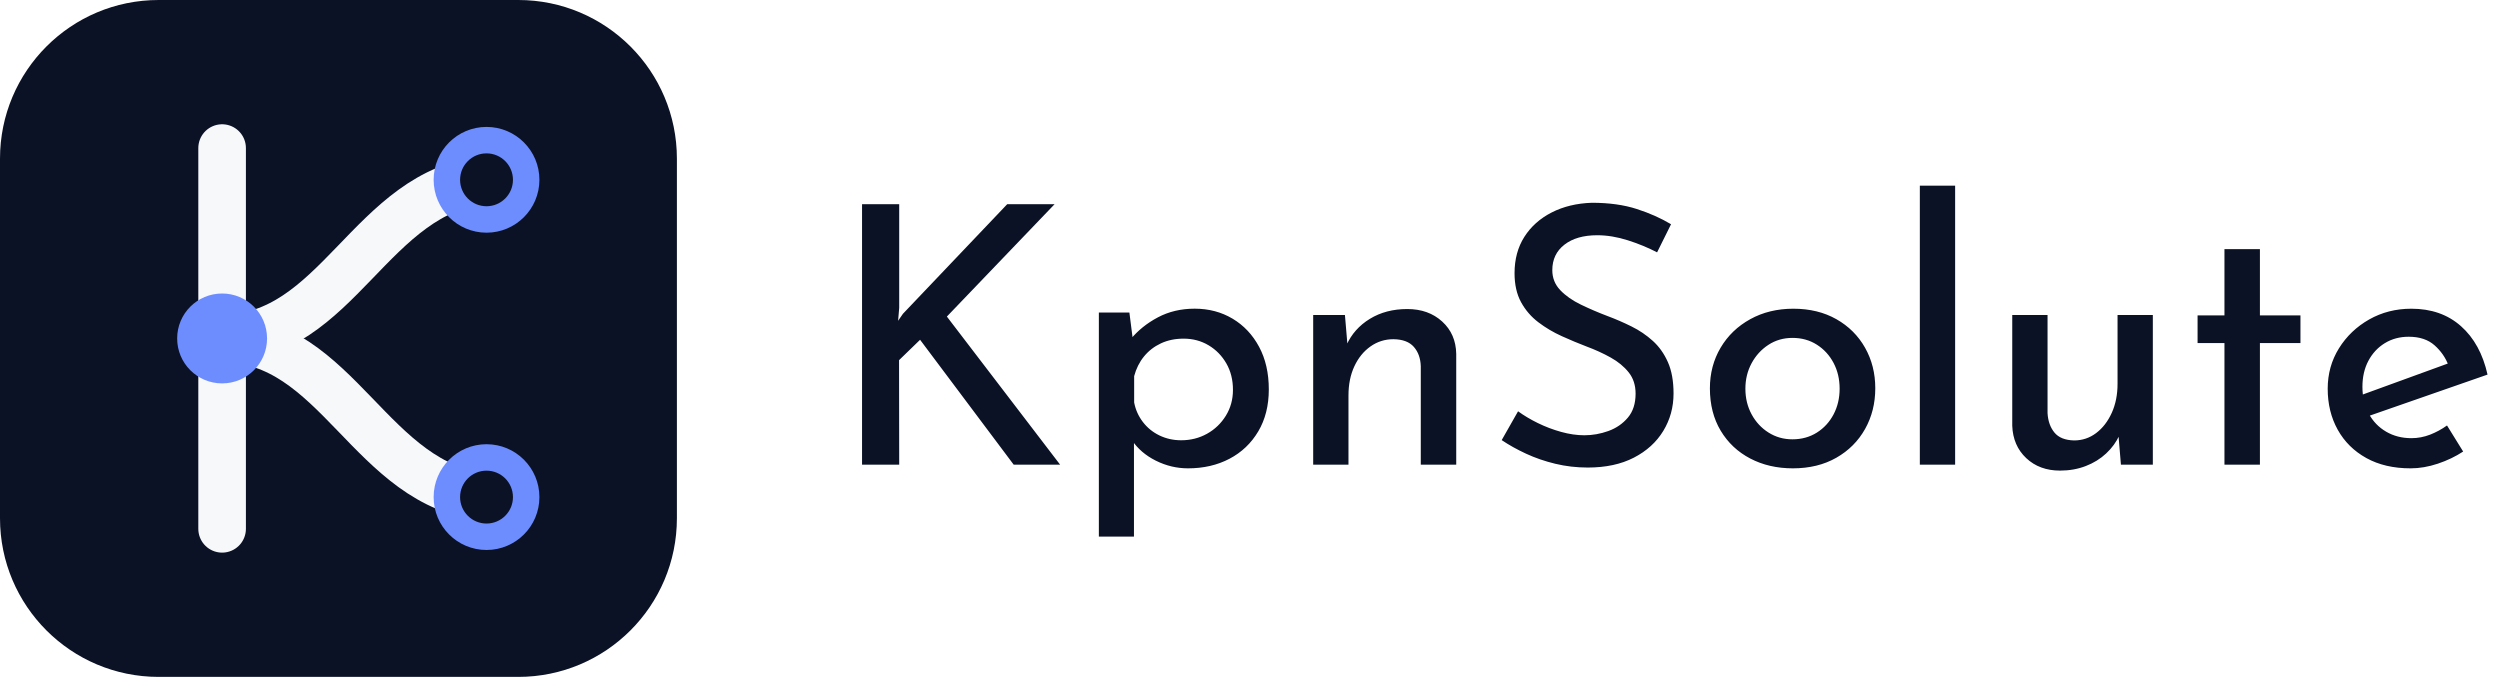
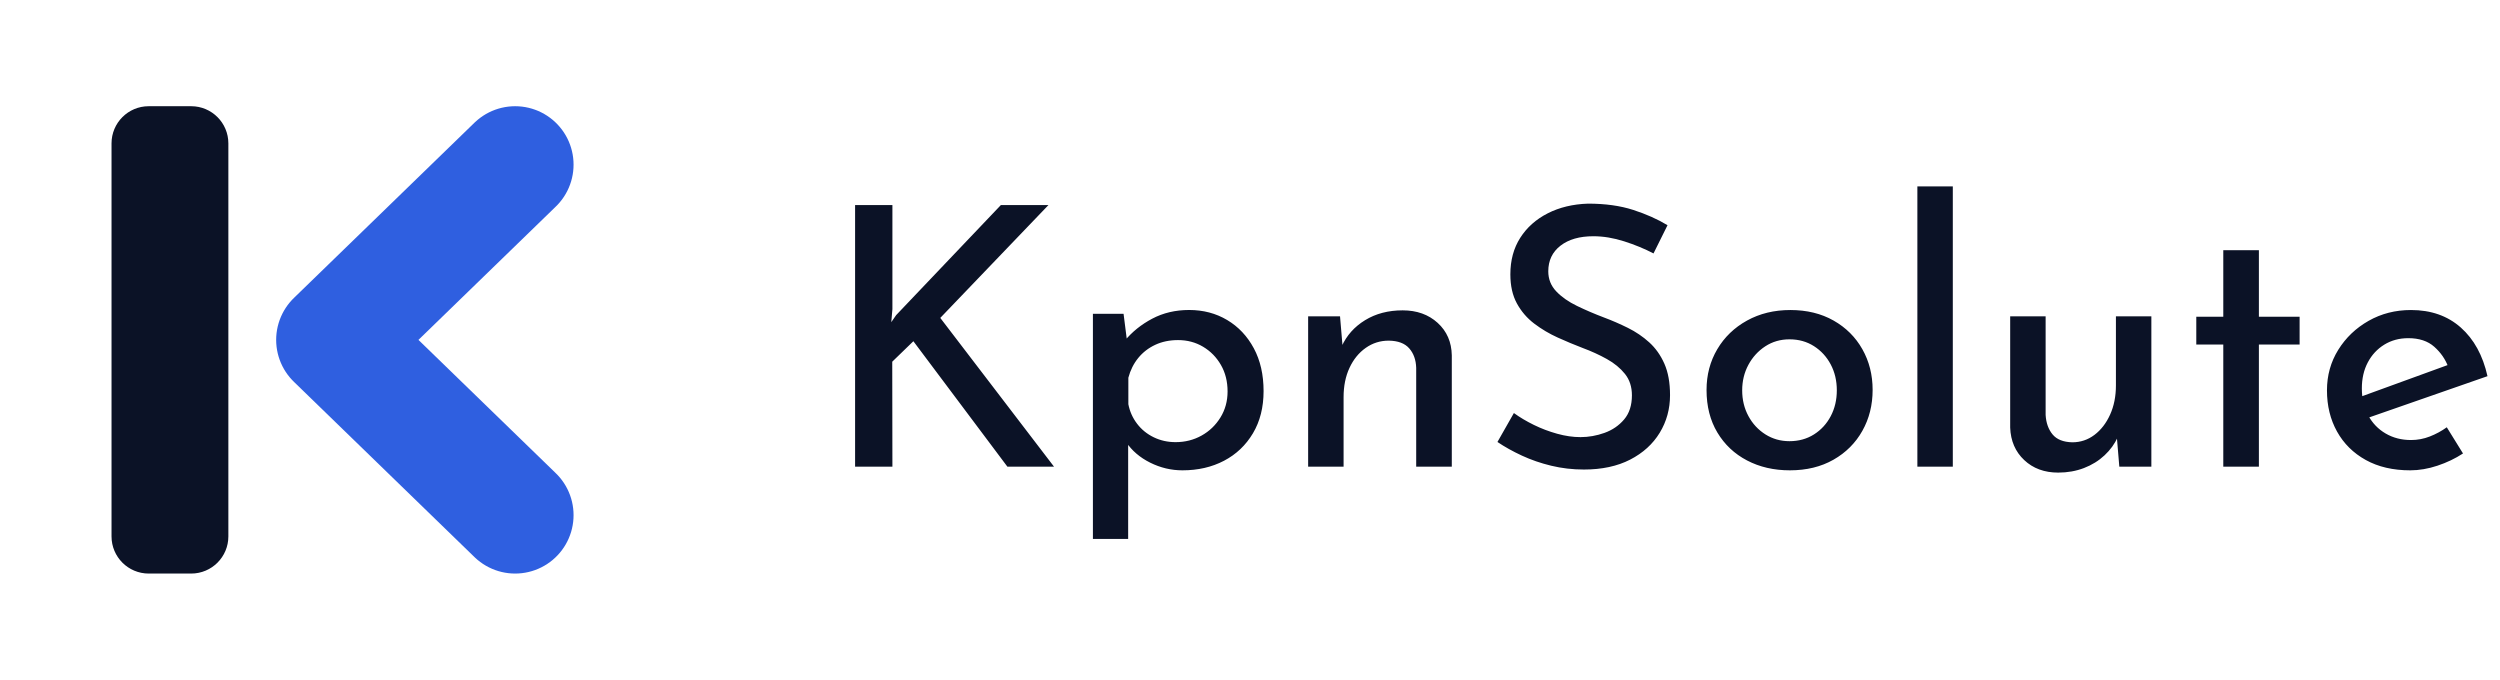
- <svg xmlns="http://www.w3.org/2000/svg" viewBox="0 0 472.744 128" width="472.744" height="128" role="img" aria-labelledby="t">
-   <rect width="128" height="128" rx="30" fill="#0B1226" />
-   <g fill="none" stroke="#F7F8FA" stroke-width="9" stroke-linecap="round">
-     <path d="M42 28V100" />
-     <path d="M42 64C64 64 70 36 92 34" />
-     <path d="M42 64C64 64 70 92 92 94" />
-   </g>
-   <circle cx="42" cy="64" r="8.5" fill="#6D8DFF" />
-   <circle cx="92" cy="34" r="7.5" fill="#0B1226" stroke="#6D8DFF" stroke-width="5" />
-   <circle cx="92" cy="94" r="7.5" fill="#0B1226" stroke="#6D8DFF" stroke-width="5" />
-   <path d="M170.038 58.207 169.828 60.661 170.742 59.339 190.459 38.616H199.418L179.052 59.862L200.465 87.868H191.687L173.986 64.251L170.008 68.107L170.038 87.868H163.011V38.616H170.038Z M224.649 88.562Q221.477 88.562 218.575 87.117Q215.673 85.671 214.034 83.223L214.429 81.17V101.475H207.792V59.094H213.565L214.466 66.19L213.779 64.181Q215.847 61.658 218.947 60.014Q222.048 58.37 225.911 58.37Q229.906 58.37 233.078 60.262Q236.25 62.154 238.089 65.578Q239.929 69.002 239.929 73.642Q239.929 78.215 237.928 81.583Q235.927 84.951 232.484 86.756Q229.042 88.562 224.649 88.562ZM223.357 83.254Q226.037 83.254 228.25 82.02Q230.463 80.786 231.806 78.61Q233.149 76.434 233.149 73.717Q233.149 70.895 231.897 68.719Q230.644 66.543 228.536 65.29Q226.428 64.037 223.823 64.037Q221.429 64.037 219.524 64.93Q217.618 65.822 216.328 67.405Q215.037 68.988 214.466 71.127V76.107Q214.857 78.147 216.107 79.786Q217.356 81.425 219.247 82.34Q221.137 83.254 223.357 83.254Z M254.324 59.56 254.889 66.241 254.63 65.245Q256.011 62.151 259.035 60.294Q262.059 58.438 266.116 58.438Q270.117 58.438 272.71 60.797Q275.302 63.157 275.37 66.917V87.868H268.666V69.26Q268.598 67.012 267.352 65.593Q266.106 64.173 263.487 64.143Q261.097 64.143 259.159 65.51Q257.221 66.876 256.108 69.263Q254.994 71.65 254.994 74.785V87.868H248.32V59.56Z M313.352 47.721Q310.833 46.401 307.829 45.443Q304.825 44.484 302.027 44.484Q298.127 44.484 295.832 46.265Q293.537 48.047 293.537 51.09Q293.537 53.287 295.038 54.864Q296.539 56.442 298.948 57.606Q301.357 58.771 304.012 59.777Q306.28 60.624 308.514 61.731Q310.747 62.837 312.539 64.457Q314.331 66.077 315.397 68.483Q316.463 70.888 316.463 74.401Q316.463 78.3 314.522 81.488Q312.58 84.675 308.956 86.544Q305.331 88.412 300.245 88.412Q297.052 88.412 294.094 87.696Q291.136 86.981 288.571 85.791Q286.006 84.601 283.966 83.224L287.063 77.774Q288.709 78.974 290.813 80.006Q292.918 81.038 295.21 81.673Q297.501 82.309 299.606 82.309Q301.894 82.309 304.125 81.509Q306.355 80.708 307.82 78.979Q309.286 77.25 309.286 74.431Q309.286 72.048 307.979 70.411Q306.671 68.773 304.561 67.6Q302.452 66.427 300.021 65.526Q297.709 64.642 295.322 63.563Q292.935 62.483 290.9 60.94Q288.865 59.396 287.631 57.144Q286.397 54.891 286.397 51.655Q286.397 47.7 288.258 44.78Q290.12 41.859 293.426 40.173Q296.733 38.486 301.02 38.344Q305.879 38.344 309.53 39.527Q313.182 40.71 315.99 42.407Z M323.338 73.431Q323.338 69.182 325.357 65.761Q327.377 62.341 330.965 60.359Q334.553 58.377 339.12 58.377Q343.761 58.377 347.257 60.359Q350.752 62.341 352.681 65.762Q354.611 69.184 354.611 73.417Q354.611 77.682 352.681 81.121Q350.752 84.56 347.241 86.561Q343.731 88.562 339.03 88.562Q334.517 88.562 330.966 86.703Q327.414 84.845 325.376 81.442Q323.338 78.039 323.338 73.431ZM330.049 73.5Q330.049 76.182 331.227 78.353Q332.405 80.523 334.429 81.799Q336.454 83.074 338.94 83.074Q341.546 83.074 343.563 81.803Q345.581 80.531 346.725 78.358Q347.869 76.185 347.869 73.5Q347.869 70.795 346.725 68.632Q345.581 66.468 343.568 65.181Q341.555 63.895 338.955 63.895Q336.411 63.895 334.396 65.212Q332.382 66.53 331.215 68.702Q330.049 70.875 330.049 73.5Z M363.036 35.104H369.71V87.868H363.036Z M389.549 88.99Q385.66 88.99 383.154 86.63Q380.648 84.271 380.512 80.51V59.56H387.186V78.137Q387.322 80.385 388.497 81.804Q389.672 83.224 392.208 83.285Q394.53 83.285 396.382 81.888Q398.233 80.49 399.328 78.069Q400.423 75.649 400.423 72.582V59.56H407.096V87.868H401.062L400.497 81.112L400.786 82.275Q399.919 84.203 398.279 85.738Q396.638 87.273 394.405 88.131Q392.171 88.99 389.549 88.99Z M420.639 47.116H427.344V59.638H435.011V64.877H427.344V87.868H420.639V64.877H415.556V59.638H420.639Z M455.839 88.562Q450.981 88.562 447.467 86.613Q443.953 84.665 442.057 81.26Q440.162 77.855 440.162 73.5Q440.162 69.287 442.29 65.867Q444.419 62.446 448.004 60.411Q451.589 58.377 455.982 58.377Q461.639 58.377 465.356 61.669Q469.072 64.962 470.388 70.834L447.206 78.912L445.619 75.03L464.397 68.192L463.006 69.107Q462.187 66.91 460.365 65.294Q458.542 63.677 455.479 63.677Q452.942 63.677 450.962 64.892Q448.981 66.108 447.856 68.231Q446.73 70.355 446.73 73.139Q446.73 76.019 447.919 78.21Q449.107 80.402 451.212 81.629Q453.316 82.857 455.982 82.857Q457.821 82.857 459.528 82.19Q461.235 81.524 462.724 80.456L465.777 85.386Q463.611 86.807 460.98 87.684Q458.348 88.562 455.839 88.562Z" fill="#0B1226" />
+ <svg xmlns="http://www.w3.org/2000/svg" viewBox="0 0 470.744 128" width="470.744" height="128" role="img" aria-labelledby="t">
+   <rect x="21" y="20" width="22" height="88" rx="7" fill="#0B1226" />
+   <path d="M97 31 L63 64 L97 97" fill="none" stroke="#2F5FE0" stroke-width="22" stroke-linejoin="round" stroke-linecap="round" />
+   <path d="M168.038 58.207 167.828 60.661 168.742 59.339 188.459 38.616H197.418L177.052 59.862L198.465 87.868H189.687L171.986 64.251L168.008 68.107L168.038 87.868H161.011V38.616H168.038Z M222.649 88.562Q219.477 88.562 216.575 87.117Q213.673 85.671 212.034 83.223L212.429 81.17V101.475H205.792V59.094H211.565L212.466 66.19L211.779 64.181Q213.847 61.658 216.947 60.014Q220.048 58.37 223.911 58.37Q227.906 58.37 231.078 60.262Q234.25 62.154 236.089 65.578Q237.929 69.002 237.929 73.642Q237.929 78.215 235.928 81.583Q233.927 84.951 230.484 86.756Q227.042 88.562 222.649 88.562ZM221.357 83.254Q224.037 83.254 226.25 82.02Q228.463 80.786 229.806 78.61Q231.149 76.434 231.149 73.717Q231.149 70.895 229.897 68.719Q228.644 66.543 226.536 65.29Q224.428 64.037 221.823 64.037Q219.429 64.037 217.524 64.93Q215.618 65.822 214.328 67.405Q213.037 68.988 212.466 71.127V76.107Q212.857 78.147 214.107 79.786Q215.356 81.425 217.247 82.34Q219.137 83.254 221.357 83.254Z M252.324 59.56 252.889 66.241 252.63 65.245Q254.011 62.151 257.035 60.294Q260.059 58.438 264.116 58.438Q268.117 58.438 270.71 60.797Q273.302 63.157 273.37 66.917V87.868H266.666V69.26Q266.598 67.012 265.352 65.593Q264.106 64.173 261.487 64.143Q259.097 64.143 257.159 65.51Q255.221 66.876 254.108 69.263Q252.994 71.65 252.994 74.785V87.868H246.32V59.56Z M311.352 47.721Q308.833 46.401 305.829 45.443Q302.825 44.484 300.027 44.484Q296.127 44.484 293.832 46.265Q291.537 48.047 291.537 51.09Q291.537 53.287 293.038 54.864Q294.539 56.442 296.948 57.606Q299.357 58.771 302.012 59.777Q304.28 60.624 306.514 61.731Q308.747 62.837 310.539 64.457Q312.331 66.077 313.397 68.483Q314.463 70.888 314.463 74.401Q314.463 78.3 312.522 81.488Q310.58 84.675 306.956 86.544Q303.331 88.412 298.245 88.412Q295.052 88.412 292.094 87.696Q289.136 86.981 286.571 85.791Q284.006 84.601 281.966 83.224L285.063 77.774Q286.709 78.974 288.813 80.006Q290.918 81.038 293.21 81.673Q295.501 82.309 297.606 82.309Q299.894 82.309 302.125 81.509Q304.355 80.708 305.82 78.979Q307.286 77.25 307.286 74.431Q307.286 72.048 305.979 70.411Q304.671 68.773 302.561 67.6Q300.452 66.427 298.021 65.526Q295.709 64.642 293.322 63.563Q290.935 62.483 288.9 60.94Q286.865 59.396 285.631 57.144Q284.397 54.891 284.397 51.655Q284.397 47.7 286.258 44.78Q288.12 41.859 291.426 40.173Q294.733 38.486 299.02 38.344Q303.879 38.344 307.53 39.527Q311.182 40.71 313.99 42.407Z M321.338 73.431Q321.338 69.182 323.357 65.761Q325.377 62.341 328.965 60.359Q332.553 58.377 337.12 58.377Q341.761 58.377 345.257 60.359Q348.752 62.341 350.681 65.762Q352.611 69.184 352.611 73.417Q352.611 77.682 350.681 81.121Q348.752 84.56 345.241 86.561Q341.731 88.562 337.03 88.562Q332.517 88.562 328.966 86.703Q325.414 84.845 323.376 81.442Q321.338 78.039 321.338 73.431ZM328.049 73.5Q328.049 76.182 329.227 78.353Q330.405 80.523 332.429 81.799Q334.454 83.074 336.94 83.074Q339.546 83.074 341.563 81.803Q343.581 80.531 344.725 78.358Q345.869 76.185 345.869 73.5Q345.869 70.795 344.725 68.632Q343.581 66.468 341.568 65.181Q339.555 63.895 336.955 63.895Q334.411 63.895 332.396 65.212Q330.382 66.53 329.215 68.702Q328.049 70.875 328.049 73.5Z M361.036 35.104H367.71V87.868H361.036Z M387.549 88.99Q383.66 88.99 381.154 86.63Q378.648 84.271 378.512 80.51V59.56H385.186V78.137Q385.322 80.385 386.497 81.804Q387.672 83.224 390.208 83.285Q392.53 83.285 394.382 81.888Q396.233 80.49 397.328 78.069Q398.423 75.649 398.423 72.582V59.56H405.096V87.868H399.062L398.497 81.112L398.786 82.275Q397.919 84.203 396.279 85.738Q394.638 87.273 392.405 88.131Q390.171 88.99 387.549 88.99Z M418.639 47.116H425.344V59.638H433.011V64.877H425.344V87.868H418.639V64.877H413.556V59.638H418.639Z M453.839 88.562Q448.981 88.562 445.467 86.613Q441.953 84.665 440.057 81.26Q438.162 77.855 438.162 73.5Q438.162 69.287 440.29 65.867Q442.419 62.446 446.004 60.411Q449.589 58.377 453.982 58.377Q459.639 58.377 463.356 61.669Q467.072 64.962 468.388 70.834L445.206 78.912L443.619 75.03L462.397 68.192L461.006 69.107Q460.187 66.91 458.365 65.294Q456.542 63.677 453.479 63.677Q450.942 63.677 448.962 64.892Q446.981 66.108 445.856 68.231Q444.73 70.355 444.73 73.139Q444.73 76.019 445.919 78.21Q447.107 80.402 449.212 81.629Q451.316 82.857 453.982 82.857Q455.821 82.857 457.528 82.19Q459.235 81.524 460.724 80.456L463.777 85.386Q461.611 86.807 458.98 87.684Q456.348 88.562 453.839 88.562Z" fill="#0B1226" />
</svg>
